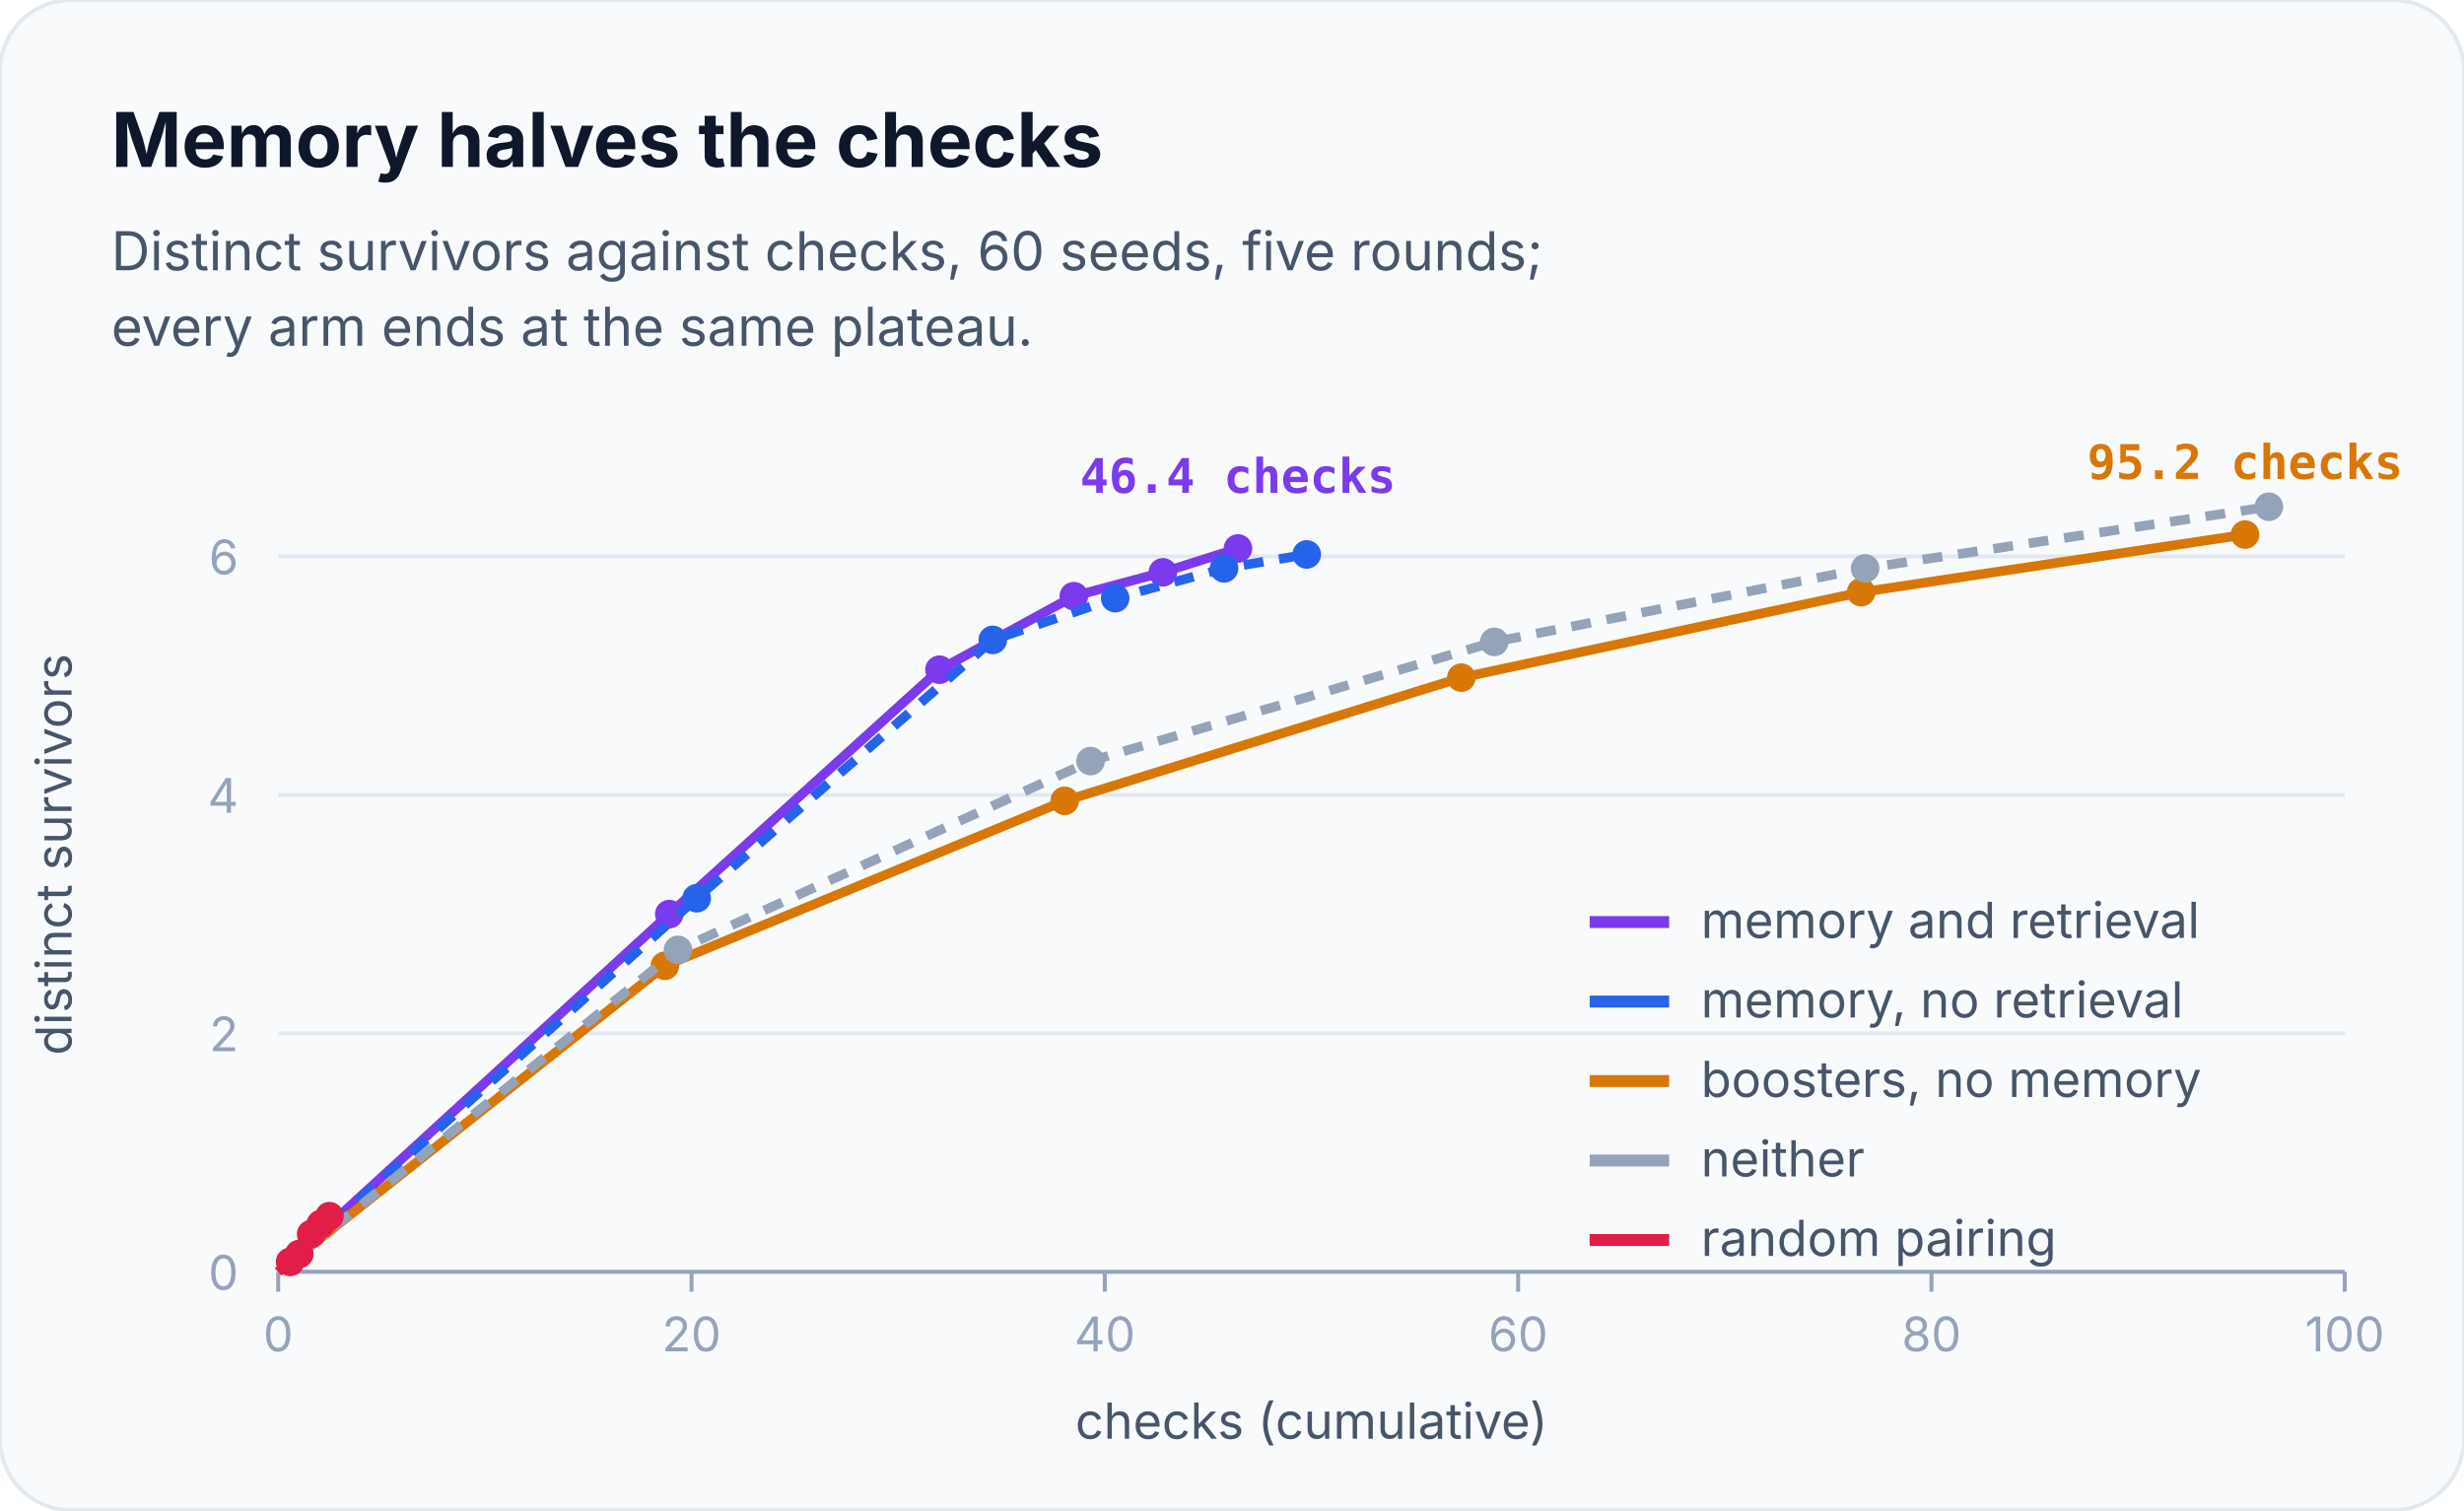
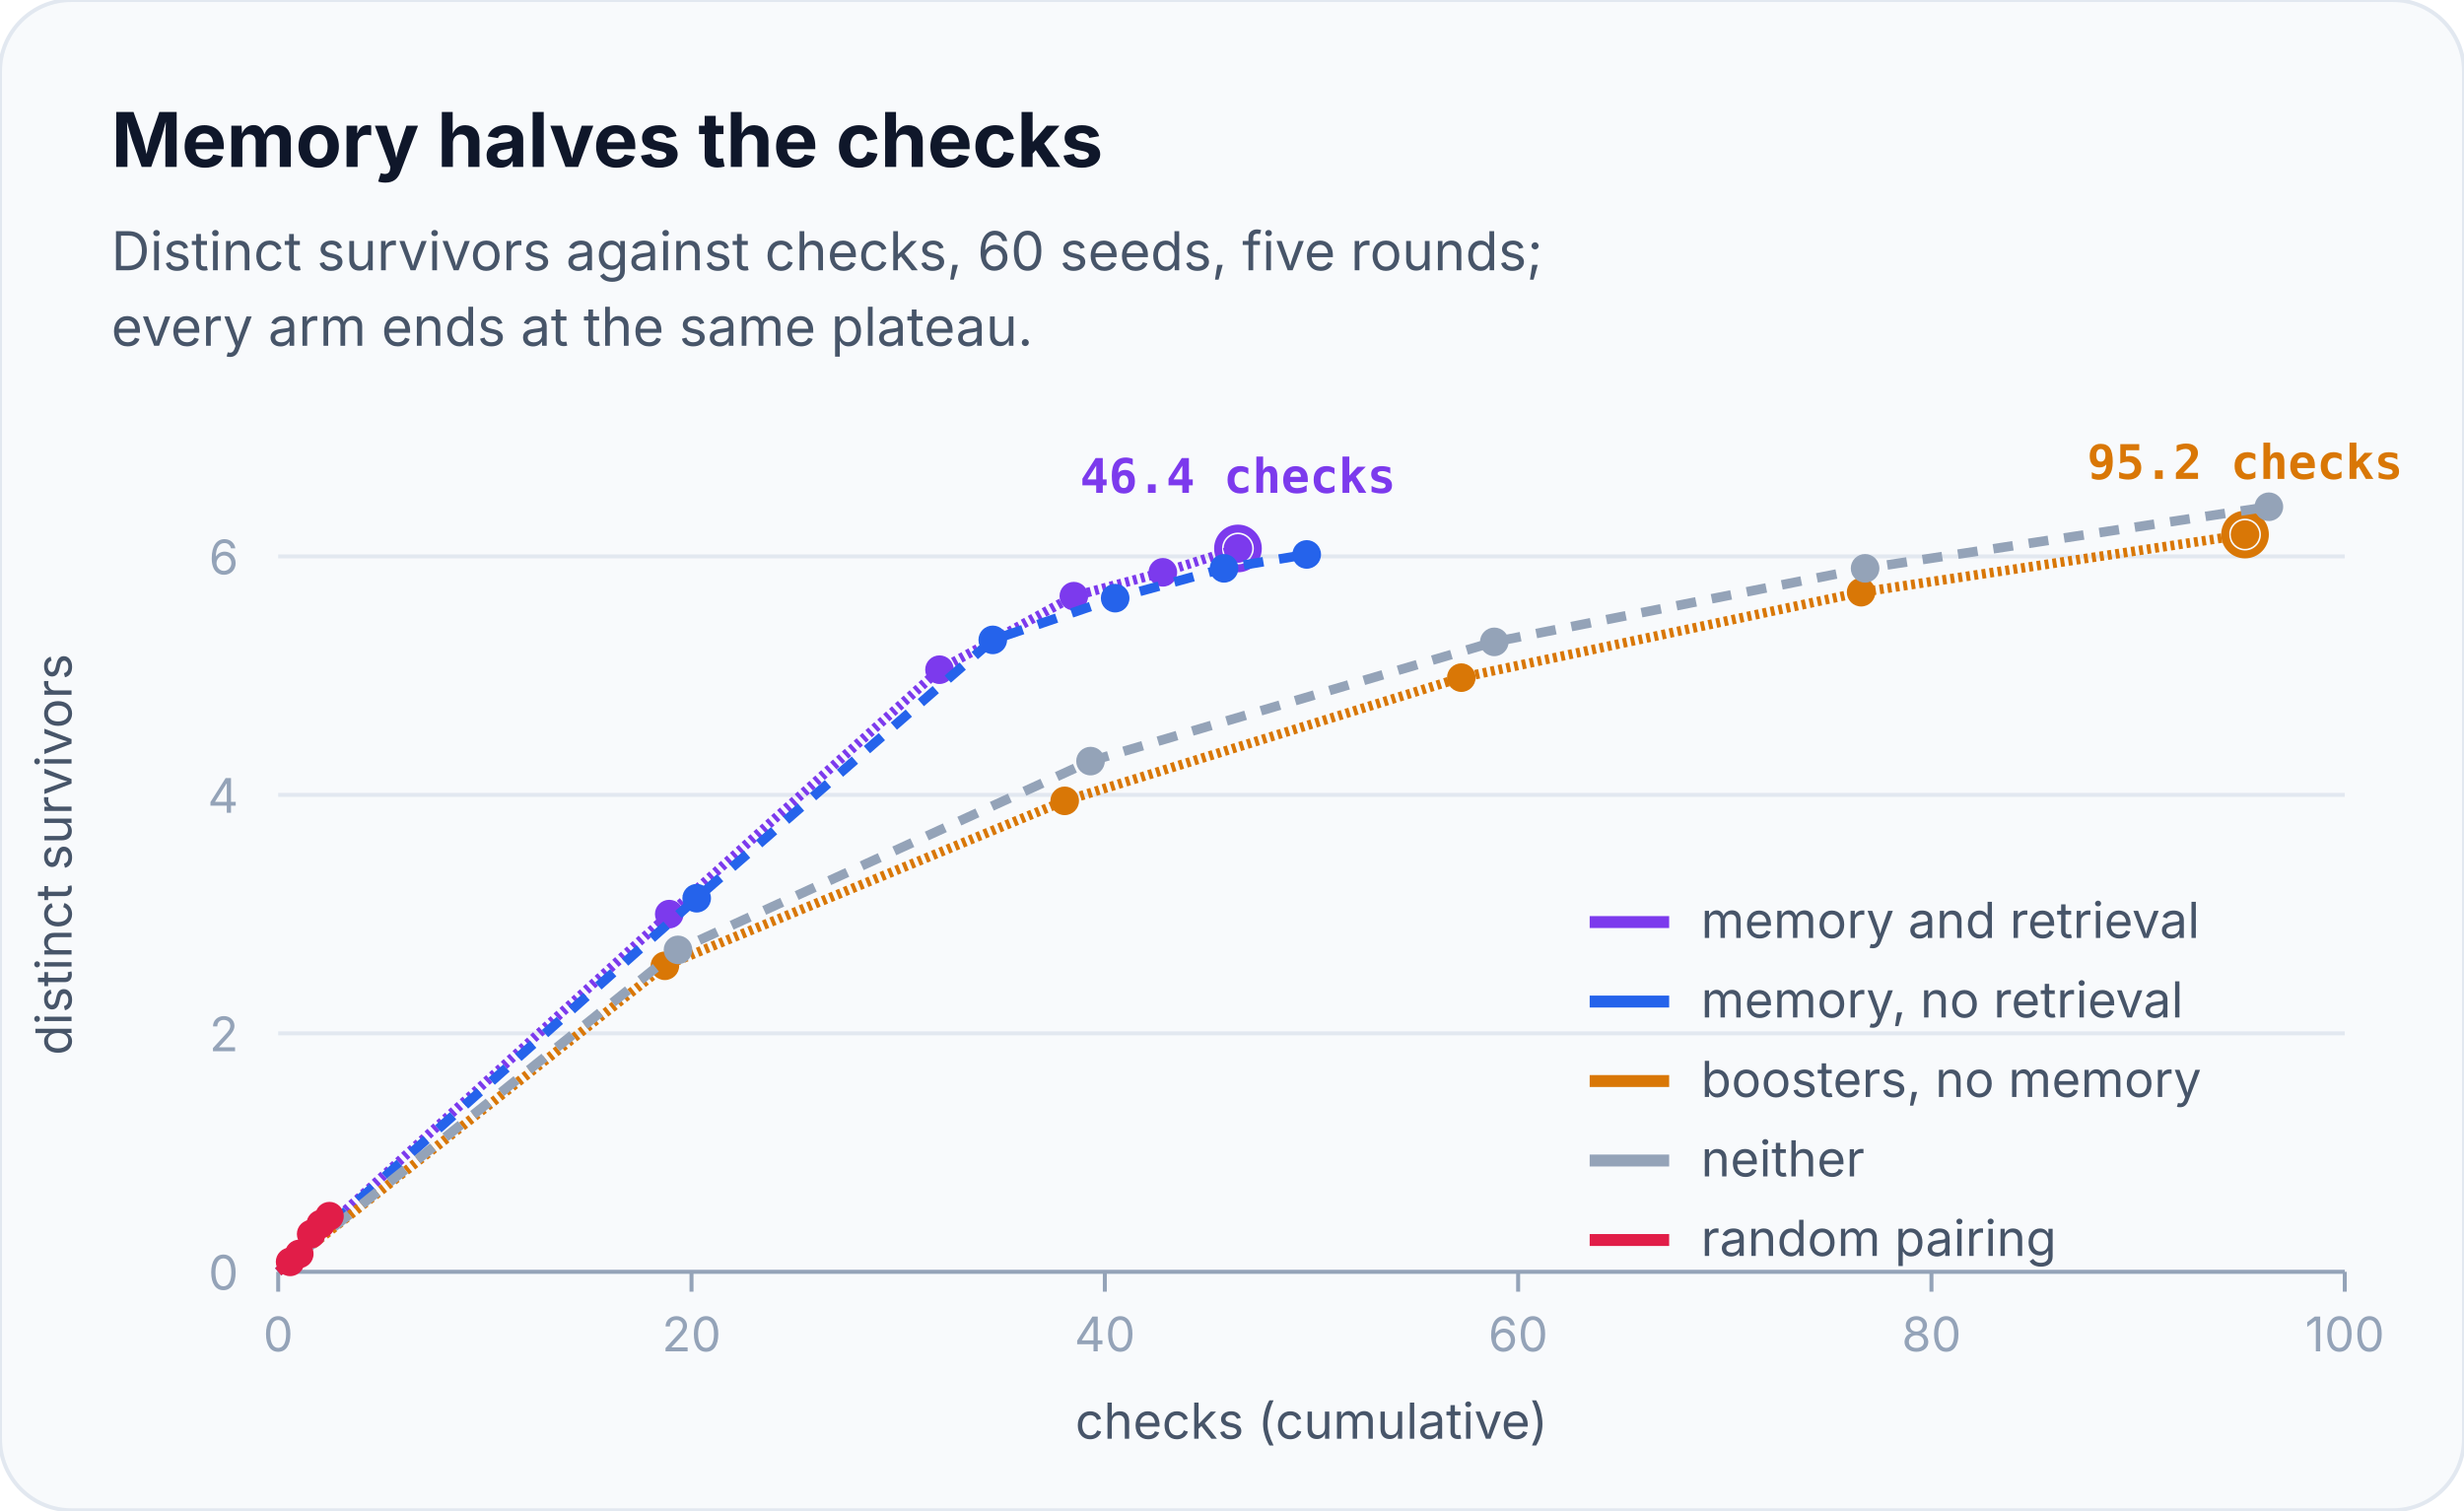
<svg xmlns="http://www.w3.org/2000/svg" viewBox="0 0 620 380" width="620" height="380" role="img" aria-label="Memory halves the checks needed to reach the plateau of survivors">
+   <style>@keyframes flow{to{stroke-dashoffset:-28}}@keyframes pulse{0%,100%{transform:scale(1)}50%{transform:scale(1.12)}}@keyframes rise{from{transform:scaleX(0)}to{transform:scaleX(1)}}[marker-end]{stroke-dasharray:8 6;animation:flow 1.4s linear infinite}.pulse{transform-box:fill-box;transform-origin:center;animation:pulse 2.4s ease-in-out infinite}.rise{transform-box:fill-box;transform-origin:left;animation:rise 1.8s cubic-bezier(.2,.8,.2,1) both}@keyframes draw{from{stroke-dashoffset:1}to{stroke-dashoffset:0}}.draw{stroke-dasharray:1;stroke-dashoffset:1;animation:draw 1.1s cubic-bezier(.4,0,.2,1) forwards}@keyframes orbit{to{transform:rotate(360deg)}}.orbit{transform-box:fill-box;transform-origin:center;animation:orbit 12s linear infinite}@keyframes grow{from{transform:scaleY(0)}to{transform:scaleY(1)}}.grow{transform-box:fill-box;transform-origin:bottom;animation:grow 1.6s cubic-bezier(.2,.8,.2,1) both}@keyframes fade{from{opacity:0;transform:translateY(10px)}to{opacity:1;transform:none}}.fade{animation:fade .9s cubic-bezier(.2,.8,.2,1) both}@keyframes ping{0%{opacity:.7;transform:scale(1)}100%{opacity:0;transform:scale(2.6)}}.ping{transform-box:fill-box;transform-origin:center;animation:ping 2.2s cubic-bezier(0,0,.2,1) infinite}@keyframes sweep{0%,55%{transform:translateX(-100%)}100%{transform:translateX(100%)}}.sweep{transform-box:fill-box;animation:sweep 7s ease-in-out infinite}@keyframes march{to{stroke-dashoffset:-24}}.march{stroke-dasharray:3 9;animation:march 2s linear infinite}</style>
+   <style>@media (prefers-reduced-motion:reduce){*{animation:none!important}.draw{stroke-dashoffset:0!important}.ping,.sweep{display:none}}</style>
  <rect width="620" height="380" rx="18" fill="#f8fafc" stroke="#e2e8f0" />
  <text x="28.0" y="42.0" font-family="Inter, 'Segoe UI', Roboto, Helvetica, Arial, sans-serif" font-size="19" font-weight="700" fill="#0f172a" text-anchor="start">Memory halves the checks</text>
  <text x="28.0" y="68.0" font-family="Inter, 'Segoe UI', Roboto, Helvetica, Arial, sans-serif" font-size="13.5" font-weight="400" fill="#475569" text-anchor="start">Distinct survivors against checks, 60 seeds, five rounds;</text>
  <text x="28.0" y="87.0" font-family="Inter, 'Segoe UI', Roboto, Helvetica, Arial, sans-serif" font-size="13.5" font-weight="400" fill="#475569" text-anchor="start">every arm ends at the same plateau.</text>
  <line x1="70" y1="320.0" x2="590" y2="320.0" stroke="#e2e8f0" />
  <text x="60.0" y="324.5" font-family="Inter, 'Segoe UI', Roboto, Helvetica, Arial, sans-serif" font-size="12" font-weight="400" fill="#94a3b8" text-anchor="end">0</text>
  <line x1="70" y1="260.0" x2="590" y2="260.0" stroke="#e2e8f0" />
  <text x="60.0" y="264.5" font-family="Inter, 'Segoe UI', Roboto, Helvetica, Arial, sans-serif" font-size="12" font-weight="400" fill="#94a3b8" text-anchor="end">2</text>
  <line x1="70" y1="200.0" x2="590" y2="200.0" stroke="#e2e8f0" />
  <text x="60.0" y="204.5" font-family="Inter, 'Segoe UI', Roboto, Helvetica, Arial, sans-serif" font-size="12" font-weight="400" fill="#94a3b8" text-anchor="end">4</text>
  <line x1="70" y1="140.0" x2="590" y2="140.0" stroke="#e2e8f0" />
  <text x="60.0" y="144.5" font-family="Inter, 'Segoe UI', Roboto, Helvetica, Arial, sans-serif" font-size="12" font-weight="400" fill="#94a3b8" text-anchor="end">6</text>
  <line x1="70.0" y1="320" x2="70.0" y2="325" stroke="#94a3b8" />
  <text x="70.0" y="340.0" font-family="Inter, 'Segoe UI', Roboto, Helvetica, Arial, sans-serif" font-size="12" font-weight="400" fill="#94a3b8" text-anchor="middle">0</text>
  <line x1="174.0" y1="320" x2="174.0" y2="325" stroke="#94a3b8" />
  <text x="174.0" y="340.0" font-family="Inter, 'Segoe UI', Roboto, Helvetica, Arial, sans-serif" font-size="12" font-weight="400" fill="#94a3b8" text-anchor="middle">20</text>
  <line x1="278.0" y1="320" x2="278.0" y2="325" stroke="#94a3b8" />
  <text x="278.0" y="340.0" font-family="Inter, 'Segoe UI', Roboto, Helvetica, Arial, sans-serif" font-size="12" font-weight="400" fill="#94a3b8" text-anchor="middle">40</text>
  <line x1="382.0" y1="320" x2="382.0" y2="325" stroke="#94a3b8" />
  <text x="382.0" y="340.0" font-family="Inter, 'Segoe UI', Roboto, Helvetica, Arial, sans-serif" font-size="12" font-weight="400" fill="#94a3b8" text-anchor="middle">60</text>
  <line x1="486.0" y1="320" x2="486.0" y2="325" stroke="#94a3b8" />
  <text x="486.0" y="340.0" font-family="Inter, 'Segoe UI', Roboto, Helvetica, Arial, sans-serif" font-size="12" font-weight="400" fill="#94a3b8" text-anchor="middle">80</text>
  <line x1="590.0" y1="320" x2="590.0" y2="325" stroke="#94a3b8" />
  <text x="590.0" y="340.0" font-family="Inter, 'Segoe UI', Roboto, Helvetica, Arial, sans-serif" font-size="12" font-weight="400" fill="#94a3b8" text-anchor="middle">100</text>
  <line x1="70" y1="320" x2="590" y2="320" stroke="#94a3b8" />
  <text x="330.0" y="362.0" font-family="Inter, 'Segoe UI', Roboto, Helvetica, Arial, sans-serif" font-size="12.5" font-weight="400" fill="#475569" text-anchor="middle">checks (cumulative)</text>
  <text x="18.0" y="215.0" font-family="Inter, 'Segoe UI', Roboto, Helvetica, Arial, sans-serif" font-size="12.5" font-weight="400" fill="#475569" text-anchor="middle" transform="rotate(-90 18 215.0)">distinct survivors</text>
-   <polyline points="70.0,320.0 168.4,230.0 236.4,168.5 270.2,150.0 292.6,144.0 311.5,138.0" fill="none" stroke="#7c3aed" stroke-width="2.4" stroke-linejoin="round" />
-   <circle cx="168.4" cy="230.0" r="3.6" fill="#7c3aed" />
-   <circle cx="236.4" cy="168.5" r="3.6" fill="#7c3aed" />
-   <circle cx="270.2" cy="150.0" r="3.6" fill="#7c3aed" />
-   <circle cx="292.6" cy="144.0" r="3.6" fill="#7c3aed" />
-   <circle cx="311.5" cy="138.0" r="3.6" fill="#7c3aed" />
+   <polyline class="draw" pathLength="1" points="70.0,320.0 168.4,230.0 236.4,168.5 270.2,150.0 292.6,144.0 311.5,138.0" fill="none" stroke="#7c3aed" stroke-width="2.4" stroke-linejoin="round" style="animation-delay:0.25s" />
+   <circle class="fade" cx="168.4" cy="230.0" r="3.6" fill="#7c3aed" style="animation-delay:0.43s" />
+   <circle class="fade" cx="236.4" cy="168.5" r="3.6" fill="#7c3aed" style="animation-delay:0.61s" />
+   <circle class="fade" cx="270.2" cy="150.0" r="3.6" fill="#7c3aed" style="animation-delay:0.79s" />
+   <circle class="fade" cx="292.6" cy="144.0" r="3.6" fill="#7c3aed" style="animation-delay:0.97s" />
+   <circle class="fade" cx="311.5" cy="138.0" r="3.6" fill="#7c3aed" style="animation-delay:1.15s" />
+   <circle class="ping" cx="311.5" cy="138.0" r="5" fill="none" stroke="#7c3aed" stroke-width="2" style="animation-delay:1.45s" />
  <text x="311.5" y="124.0" font-family="'JetBrains Mono', 'SFMono-Regular', Menlo, Consolas, monospace" font-size="12" font-weight="700" fill="#7c3aed" text-anchor="middle">46.4 checks</text>
-   <polyline points="70.0,320.0 175.3,226.0 249.8,161.0 280.6,150.5 308.0,143.0 328.8,139.5" fill="none" stroke="#2563eb" stroke-width="2.4" stroke-linejoin="round" stroke-dasharray="5 4" />
-   <circle cx="175.3" cy="226.0" r="3.6" fill="#2563eb" />
-   <circle cx="249.8" cy="161.0" r="3.6" fill="#2563eb" />
-   <circle cx="280.6" cy="150.5" r="3.6" fill="#2563eb" />
-   <circle cx="308.0" cy="143.0" r="3.6" fill="#2563eb" />
-   <circle cx="328.8" cy="139.5" r="3.6" fill="#2563eb" />
-   <polyline points="70.0,320.0 167.3,243.0 267.9,201.5 367.7,170.5 468.3,149.0 564.9,134.5" fill="none" stroke="#d97706" stroke-width="2.4" stroke-linejoin="round" />
-   <circle cx="167.3" cy="243.0" r="3.6" fill="#d97706" />
-   <circle cx="267.9" cy="201.5" r="3.6" fill="#d97706" />
-   <circle cx="367.7" cy="170.5" r="3.6" fill="#d97706" />
-   <circle cx="468.3" cy="149.0" r="3.6" fill="#d97706" />
-   <circle cx="564.9" cy="134.5" r="3.6" fill="#d97706" />
+   <polyline class="fade" points="70.0,320.0 175.3,226.0 249.8,161.0 280.6,150.5 308.0,143.0 328.8,139.5" fill="none" stroke="#2563eb" stroke-width="2.4" stroke-linejoin="round" stroke-dasharray="5 4" style="animation-delay:0.50s" />
+   <circle class="fade" cx="175.3" cy="226.0" r="3.6" fill="#2563eb" style="animation-delay:0.68s" />
+   <circle class="fade" cx="249.8" cy="161.0" r="3.6" fill="#2563eb" style="animation-delay:0.86s" />
+   <circle class="fade" cx="280.6" cy="150.5" r="3.6" fill="#2563eb" style="animation-delay:1.04s" />
+   <circle class="fade" cx="308.0" cy="143.0" r="3.6" fill="#2563eb" style="animation-delay:1.22s" />
+   <circle class="fade" cx="328.8" cy="139.5" r="3.6" fill="#2563eb" style="animation-delay:1.40s" />
+   <polyline class="draw" pathLength="1" points="70.0,320.0 167.3,243.0 267.9,201.5 367.7,170.5 468.3,149.0 564.9,134.5" fill="none" stroke="#d97706" stroke-width="2.4" stroke-linejoin="round" style="animation-delay:0.75s" />
+   <circle class="fade" cx="167.3" cy="243.0" r="3.6" fill="#d97706" style="animation-delay:0.93s" />
+   <circle class="fade" cx="267.9" cy="201.5" r="3.6" fill="#d97706" style="animation-delay:1.11s" />
+   <circle class="fade" cx="367.7" cy="170.5" r="3.6" fill="#d97706" style="animation-delay:1.29s" />
+   <circle class="fade" cx="468.3" cy="149.0" r="3.6" fill="#d97706" style="animation-delay:1.47s" />
+   <circle class="fade" cx="564.9" cy="134.5" r="3.6" fill="#d97706" style="animation-delay:1.65s" />
+   <circle class="ping" cx="564.9" cy="134.5" r="5" fill="none" stroke="#d97706" stroke-width="2" style="animation-delay:1.95s" />
  <text x="564.9" y="120.5" font-family="'JetBrains Mono', 'SFMono-Regular', Menlo, Consolas, monospace" font-size="12" font-weight="700" fill="#d97706" text-anchor="middle">95.2 checks</text>
-   <polyline points="70.0,320.0 170.6,239.0 274.4,191.5 376.0,161.5 469.3,143.0 570.9,127.5" fill="none" stroke="#94a3b8" stroke-width="2.4" stroke-linejoin="round" stroke-dasharray="5 4" />
-   <circle cx="170.6" cy="239.0" r="3.6" fill="#94a3b8" />
-   <circle cx="274.4" cy="191.5" r="3.6" fill="#94a3b8" />
-   <circle cx="376.0" cy="161.5" r="3.6" fill="#94a3b8" />
-   <circle cx="469.3" cy="143.0" r="3.6" fill="#94a3b8" />
-   <circle cx="570.9" cy="127.5" r="3.6" fill="#94a3b8" />
-   <polyline points="70.0,320.0 73.0,317.5 75.3,315.5 78.3,310.5 80.7,308.0 82.9,306.0" fill="none" stroke="#e11d48" stroke-width="2.4" stroke-linejoin="round" stroke-dasharray="2 4" />
-   <circle cx="73.0" cy="317.5" r="3.6" fill="#e11d48" />
-   <circle cx="75.3" cy="315.5" r="3.6" fill="#e11d48" />
-   <circle cx="78.3" cy="310.5" r="3.6" fill="#e11d48" />
-   <circle cx="80.7" cy="308.0" r="3.6" fill="#e11d48" />
-   <circle cx="82.9" cy="306.0" r="3.6" fill="#e11d48" />
+   <polyline class="fade" points="70.0,320.0 170.6,239.0 274.4,191.5 376.0,161.5 469.3,143.0 570.9,127.5" fill="none" stroke="#94a3b8" stroke-width="2.4" stroke-linejoin="round" stroke-dasharray="5 4" style="animation-delay:1.00s" />
+   <circle class="fade" cx="170.6" cy="239.0" r="3.6" fill="#94a3b8" style="animation-delay:1.18s" />
+   <circle class="fade" cx="274.4" cy="191.5" r="3.6" fill="#94a3b8" style="animation-delay:1.36s" />
+   <circle class="fade" cx="376.0" cy="161.5" r="3.6" fill="#94a3b8" style="animation-delay:1.54s" />
+   <circle class="fade" cx="469.3" cy="143.0" r="3.6" fill="#94a3b8" style="animation-delay:1.72s" />
+   <circle class="fade" cx="570.9" cy="127.5" r="3.6" fill="#94a3b8" style="animation-delay:1.90s" />
+   <polyline class="fade" points="70.0,320.0 73.0,317.5 75.3,315.5 78.3,310.5 80.7,308.0 82.9,306.0" fill="none" stroke="#e11d48" stroke-width="2.4" stroke-linejoin="round" stroke-dasharray="2 4" style="animation-delay:1.25s" />
+   <circle class="fade" cx="73.0" cy="317.5" r="3.6" fill="#e11d48" style="animation-delay:1.43s" />
+   <circle class="fade" cx="75.3" cy="315.5" r="3.6" fill="#e11d48" style="animation-delay:1.61s" />
+   <circle class="fade" cx="78.3" cy="310.5" r="3.6" fill="#e11d48" style="animation-delay:1.79s" />
+   <circle class="fade" cx="80.7" cy="308.0" r="3.6" fill="#e11d48" style="animation-delay:1.97s" />
+   <circle class="fade" cx="82.9" cy="306.0" r="3.6" fill="#e11d48" style="animation-delay:2.15s" />
  <line x1="400" y1="232" x2="420" y2="232" stroke="#7c3aed" stroke-width="3" />
  <text x="428.0" y="236.0" font-family="Inter, 'Segoe UI', Roboto, Helvetica, Arial, sans-serif" font-size="12.5" font-weight="400" fill="#475569" text-anchor="start">memory and retrieval</text>
  <line x1="400" y1="252" x2="420" y2="252" stroke="#2563eb" stroke-width="3" />
  <text x="428.0" y="256.0" font-family="Inter, 'Segoe UI', Roboto, Helvetica, Arial, sans-serif" font-size="12.5" font-weight="400" fill="#475569" text-anchor="start">memory, no retrieval</text>
  <line x1="400" y1="272" x2="420" y2="272" stroke="#d97706" stroke-width="3" />
  <text x="428.0" y="276.0" font-family="Inter, 'Segoe UI', Roboto, Helvetica, Arial, sans-serif" font-size="12.5" font-weight="400" fill="#475569" text-anchor="start">boosters, no memory</text>
  <line x1="400" y1="292" x2="420" y2="292" stroke="#94a3b8" stroke-width="3" />
  <text x="428.0" y="296.0" font-family="Inter, 'Segoe UI', Roboto, Helvetica, Arial, sans-serif" font-size="12.5" font-weight="400" fill="#475569" text-anchor="start">neither</text>
  <line x1="400" y1="312" x2="420" y2="312" stroke="#e11d48" stroke-width="3" />
  <text x="428.0" y="316.0" font-family="Inter, 'Segoe UI', Roboto, Helvetica, Arial, sans-serif" font-size="12.5" font-weight="400" fill="#475569" text-anchor="start">random pairing</text>
</svg>
